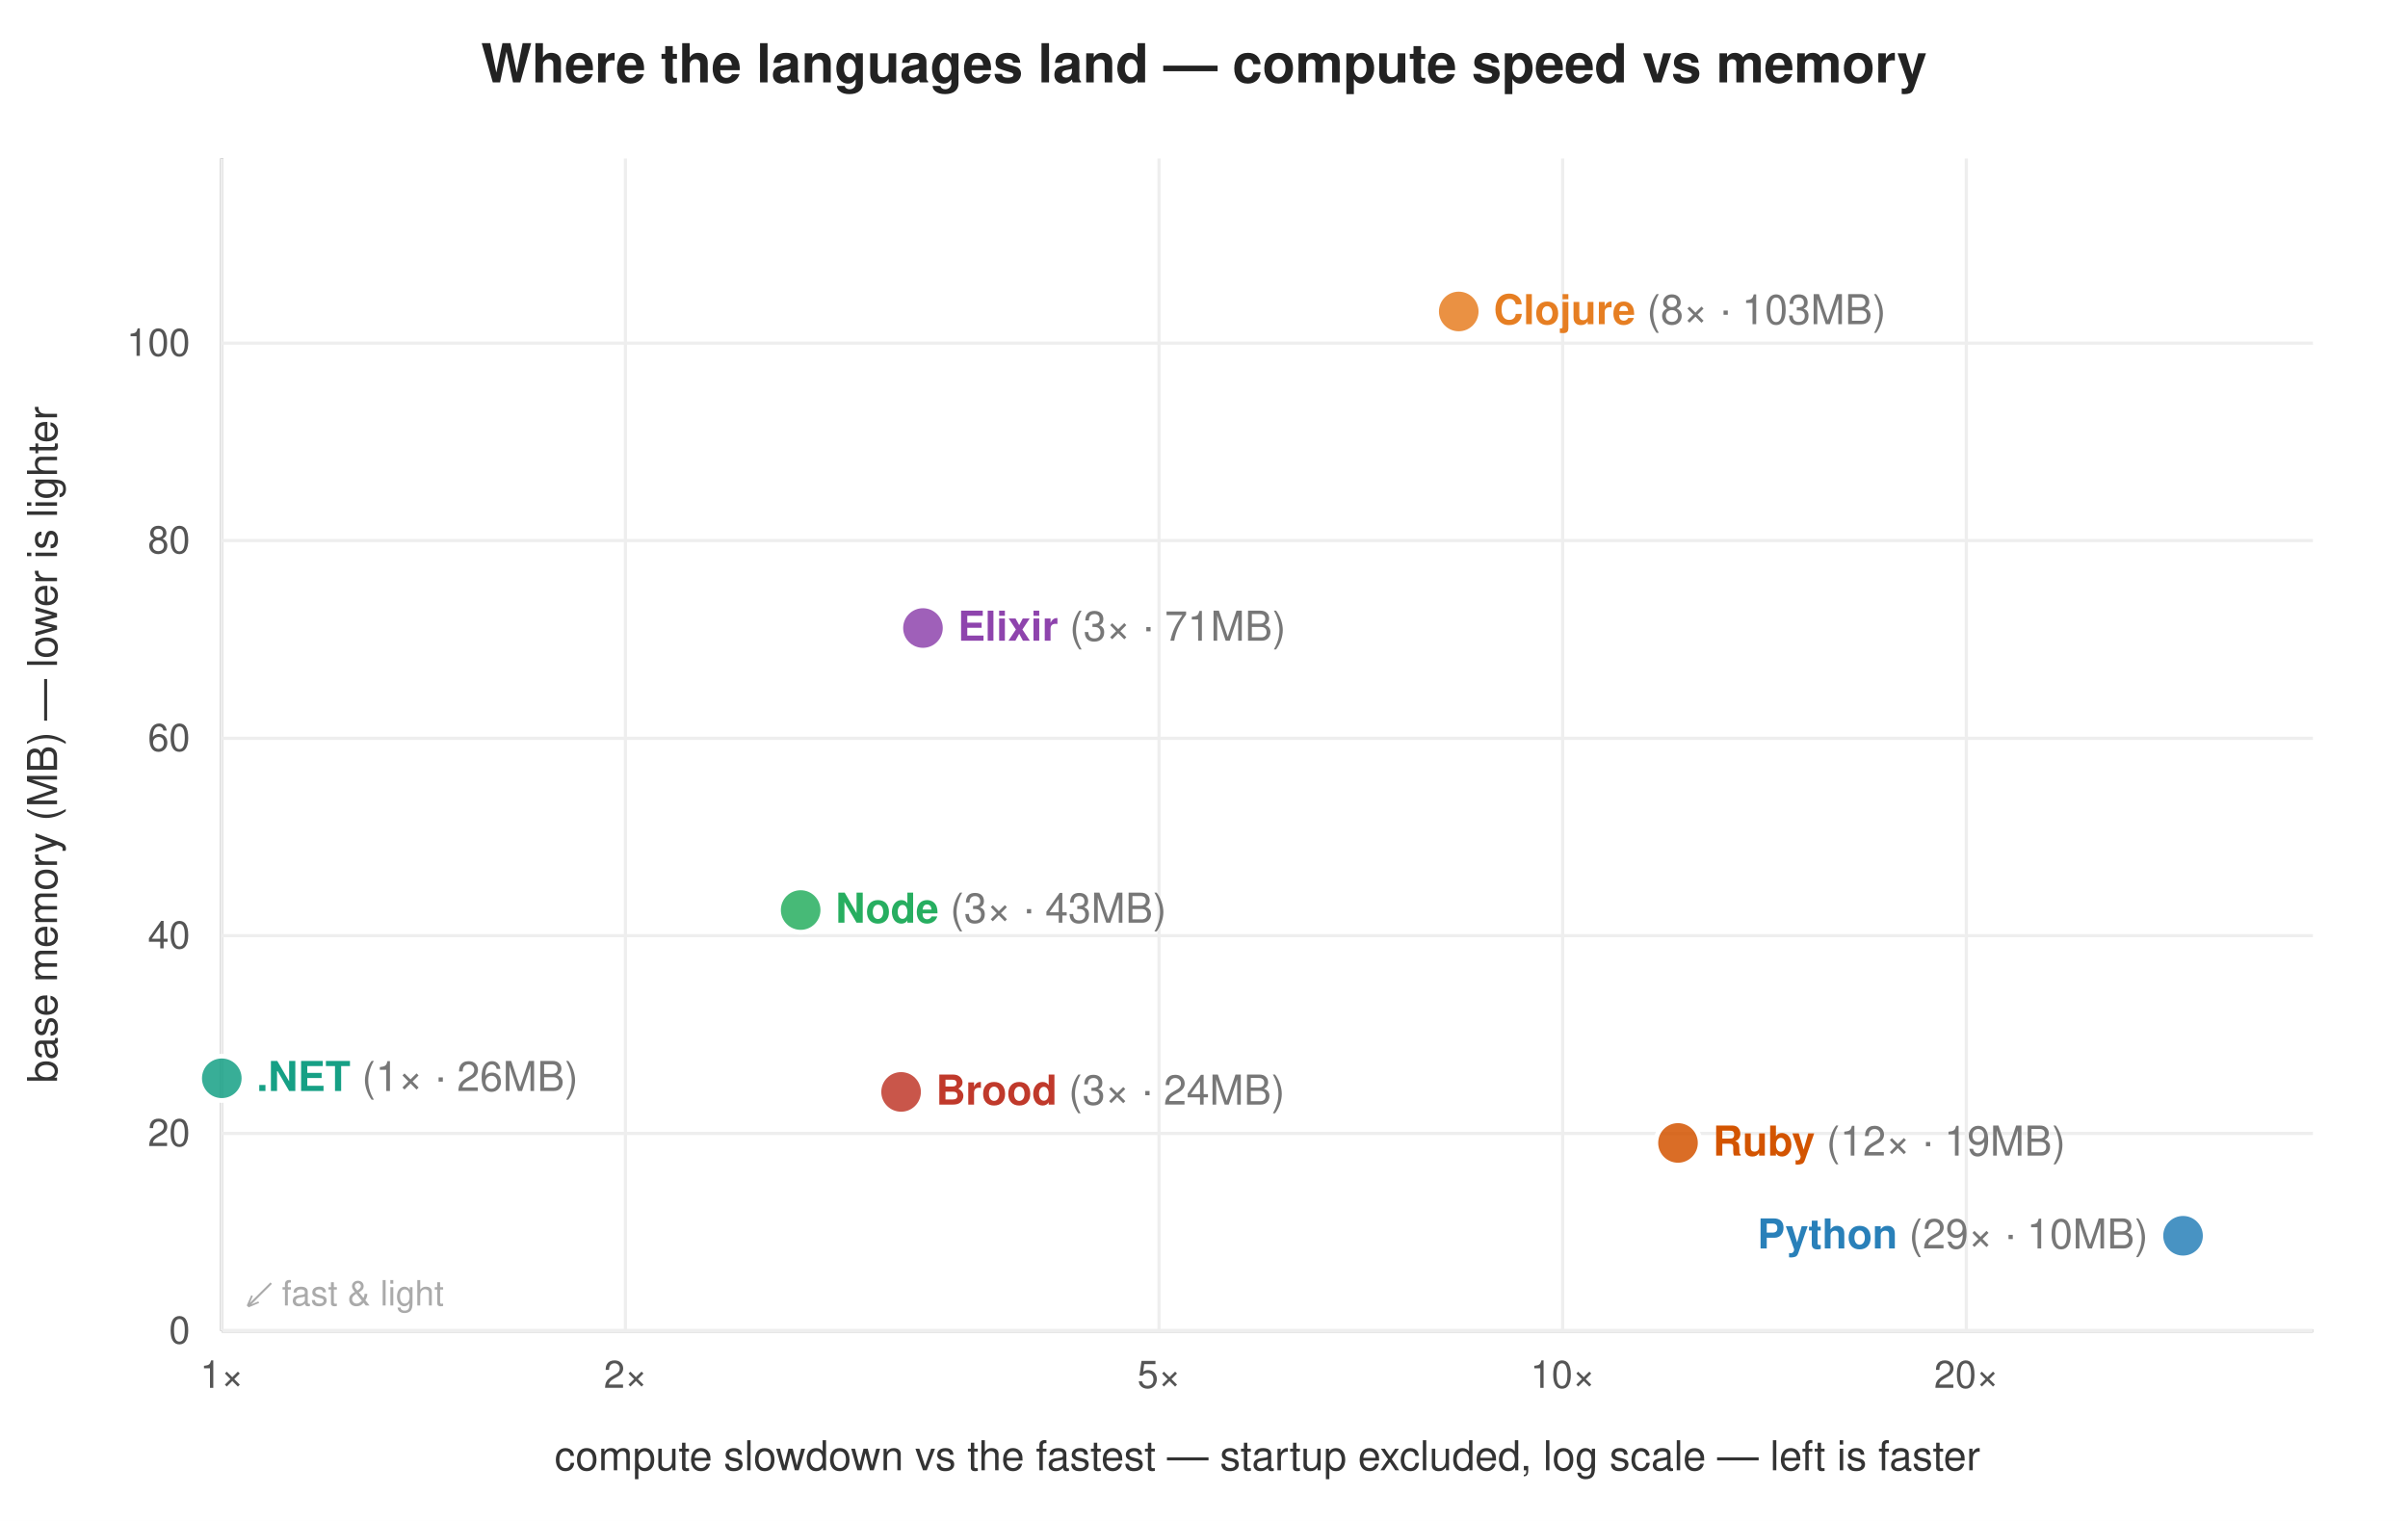
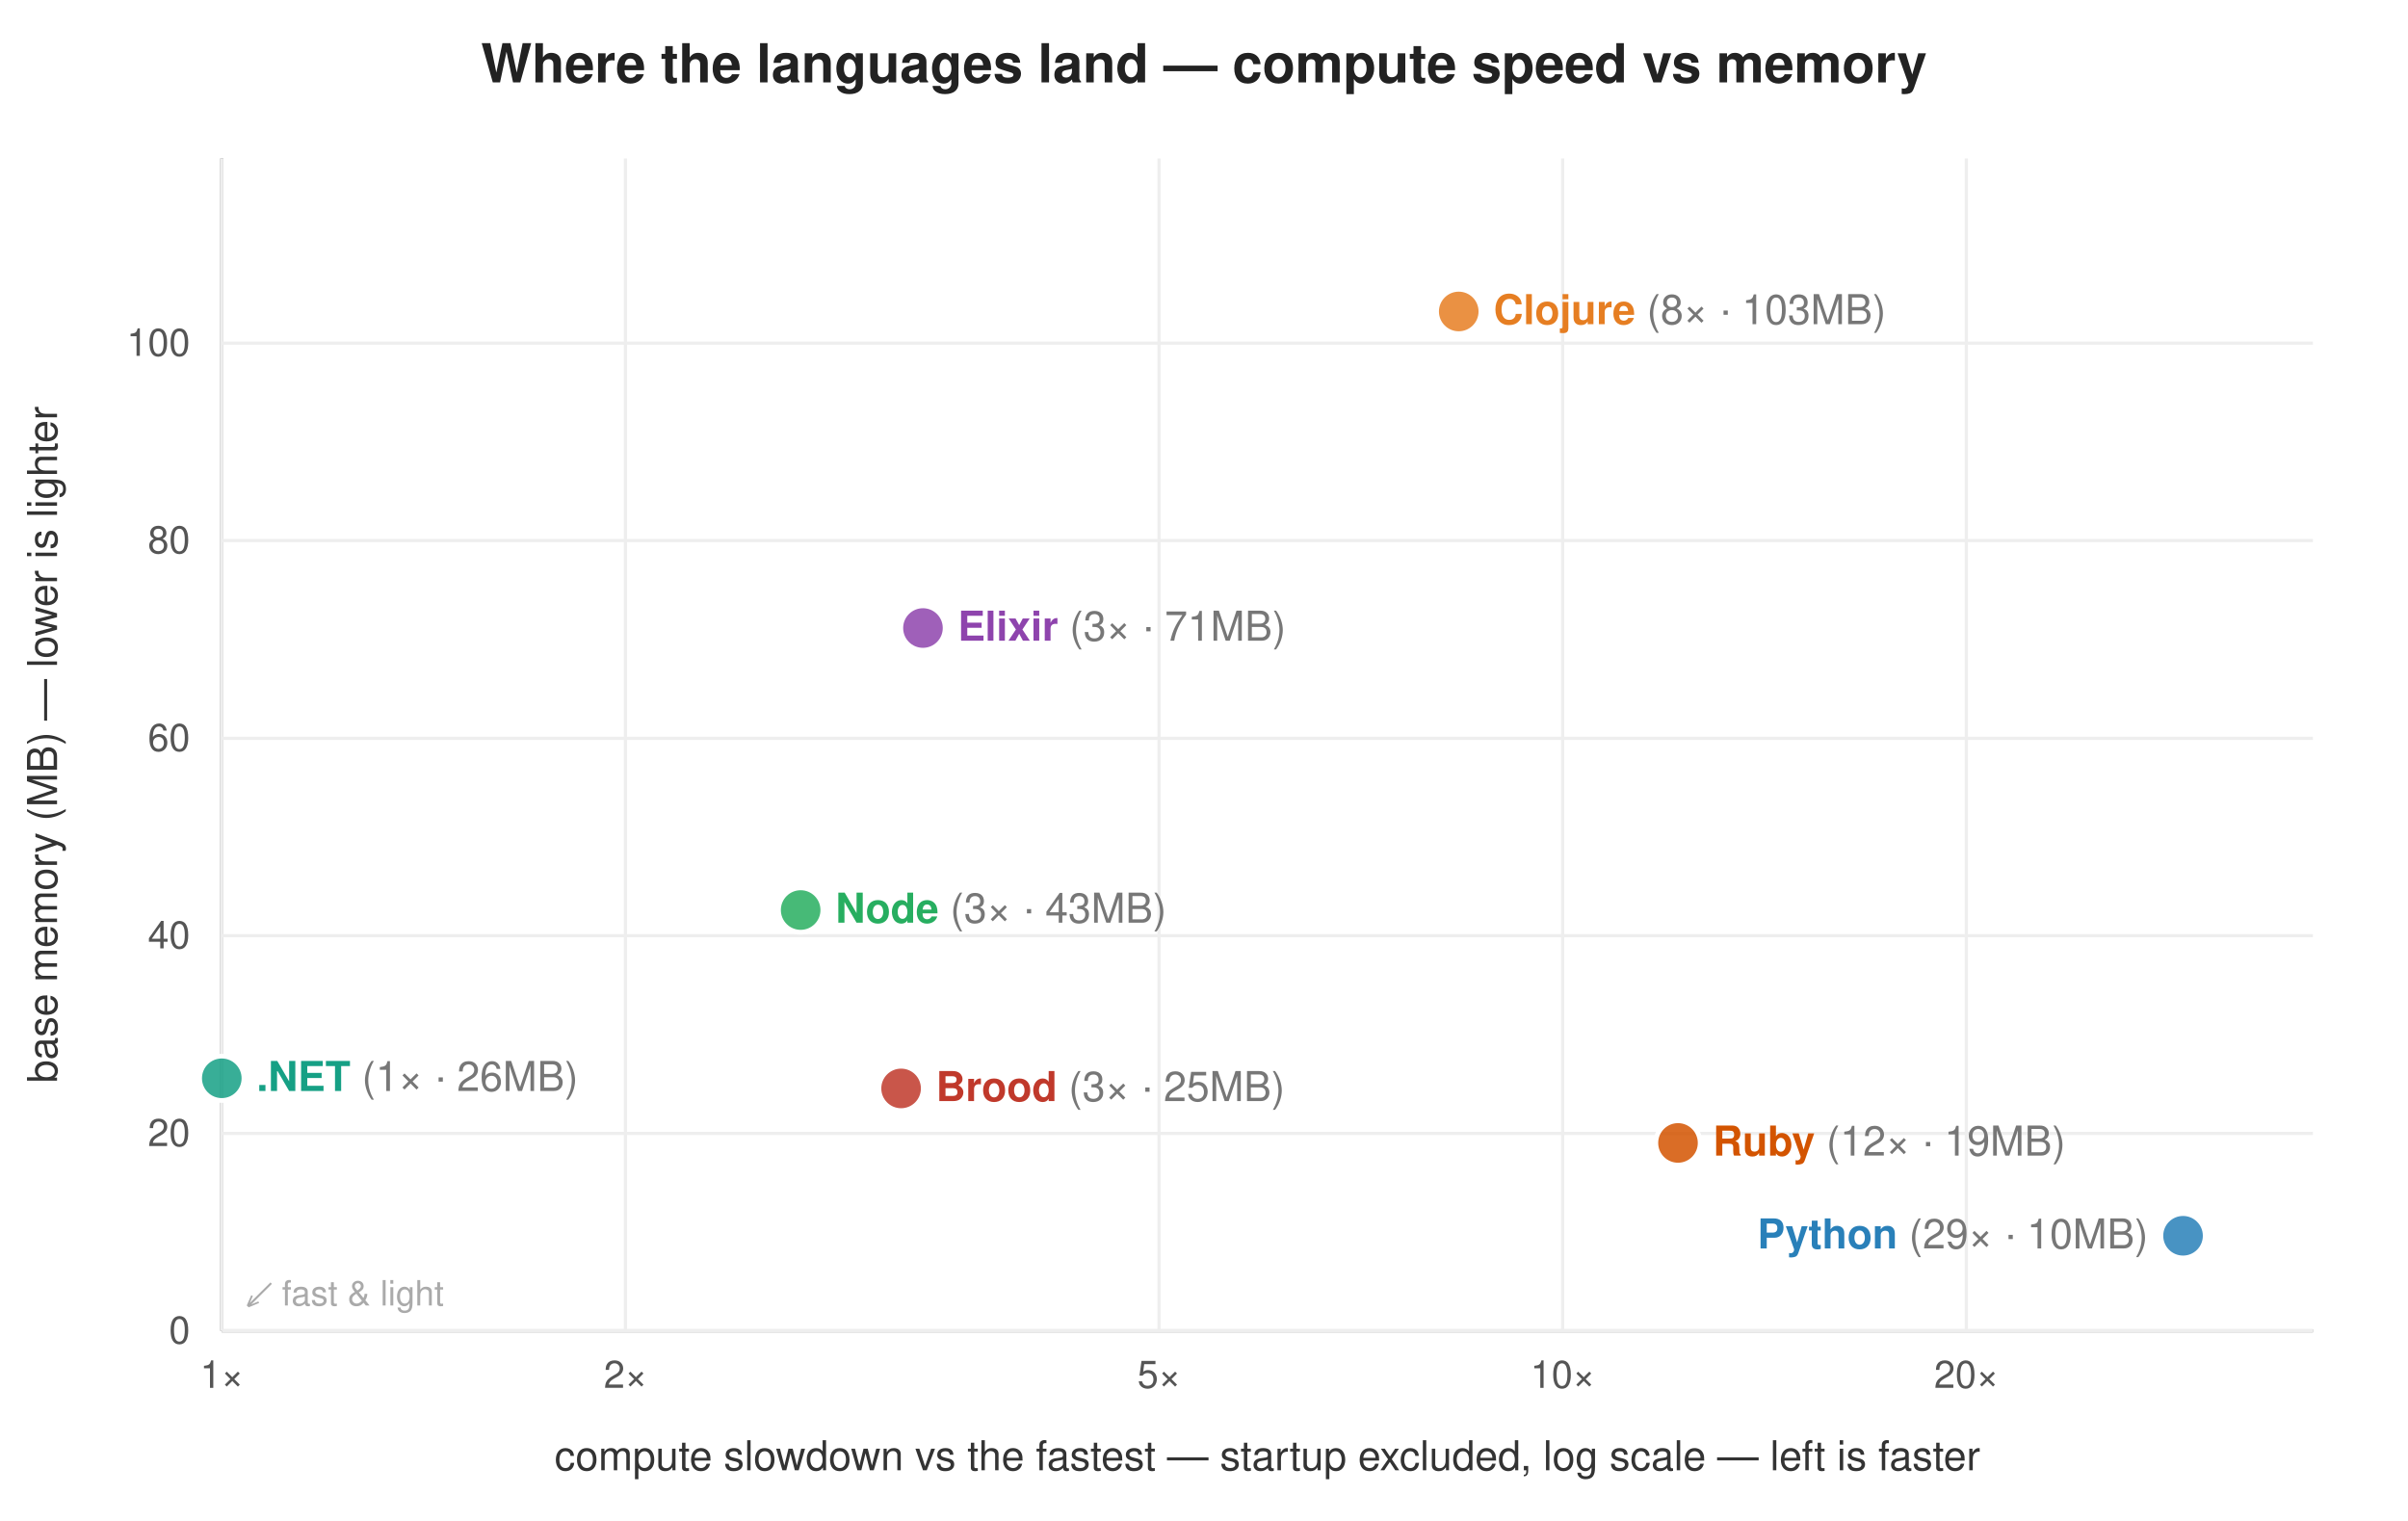
<svg xmlns="http://www.w3.org/2000/svg" width="760" height="480" viewBox="0 0 760 480" font-family="system-ui,Segoe UI,Helvetica,Arial,sans-serif">
  <rect width="760" height="480" fill="#ffffff" />
  <text x="380.0" y="26" text-anchor="middle" font-size="17" font-weight="700" fill="#222">Where the languages land — compute speed vs memory</text>
  <line x1="70" y1="420" x2="730" y2="420" stroke="#888" stroke-width="1" />
  <line x1="70" y1="50" x2="70" y2="420" stroke="#888" stroke-width="1" />
  <line x1="70.0" y1="50" x2="70.0" y2="420" stroke="#eee" stroke-width="1" />
  <text x="70.0" y="438" text-anchor="middle" font-size="12" fill="#555">1×</text>
  <line x1="197.4" y1="50" x2="197.4" y2="420" stroke="#eee" stroke-width="1" />
  <text x="197.4" y="438" text-anchor="middle" font-size="12" fill="#555">2×</text>
  <line x1="365.8" y1="50" x2="365.8" y2="420" stroke="#eee" stroke-width="1" />
  <text x="365.8" y="438" text-anchor="middle" font-size="12" fill="#555">5×</text>
  <line x1="493.2" y1="50" x2="493.2" y2="420" stroke="#eee" stroke-width="1" />
  <text x="493.2" y="438" text-anchor="middle" font-size="12" fill="#555">10×</text>
  <line x1="620.6" y1="50" x2="620.6" y2="420" stroke="#eee" stroke-width="1" />
  <text x="620.6" y="438" text-anchor="middle" font-size="12" fill="#555">20×</text>
  <line x1="70" y1="420.0" x2="730" y2="420.0" stroke="#eee" stroke-width="1" />
  <text x="60" y="424.0" text-anchor="end" font-size="12" fill="#555">0</text>
  <line x1="70" y1="357.7" x2="730" y2="357.7" stroke="#eee" stroke-width="1" />
  <text x="60" y="361.7" text-anchor="end" font-size="12" fill="#555">20</text>
  <line x1="70" y1="295.3" x2="730" y2="295.3" stroke="#eee" stroke-width="1" />
  <text x="60" y="299.3" text-anchor="end" font-size="12" fill="#555">40</text>
  <line x1="70" y1="233.0" x2="730" y2="233.0" stroke="#eee" stroke-width="1" />
  <text x="60" y="237.0" text-anchor="end" font-size="12" fill="#555">60</text>
  <line x1="70" y1="170.6" x2="730" y2="170.6" stroke="#eee" stroke-width="1" />
  <text x="60" y="174.6" text-anchor="end" font-size="12" fill="#555">80</text>
  <line x1="70" y1="108.3" x2="730" y2="108.3" stroke="#eee" stroke-width="1" />
  <text x="60" y="112.3" text-anchor="end" font-size="12" fill="#555">100</text>
  <text x="400.0" y="464" text-anchor="middle" font-size="13" fill="#333">compute slowdown vs the fastest — startup excluded, log scale — left is faster</text>
  <text x="18" y="235.0" text-anchor="middle" font-size="13" fill="#333" transform="rotate(-90 18 235.0)">base memory (MB) — lower is lighter</text>
  <text x="78" y="412" font-size="11" fill="#aaa">↙ fast &amp; light</text>
  <circle cx="689.0" cy="390.0" r="7" fill="#2980b9" fill-opacity="0.85" stroke="#fff" stroke-width="1.5" />
  <text x="678.0" y="394.0" text-anchor="end" font-size="13" font-weight="600" fill="#2980b9">Python <tspan font-weight="400" fill="#777">(29× · 10MB)</tspan>
  </text>
  <circle cx="529.6" cy="360.7" r="7" fill="#d35400" fill-opacity="0.85" stroke="#fff" stroke-width="1.5" />
  <text x="540.6" y="364.7" text-anchor="start" font-size="13" font-weight="600" fill="#d35400">Ruby <tspan font-weight="400" fill="#777">(12× · 19MB)</tspan>
  </text>
-   <circle cx="284.4" cy="344.6" r="7" fill="#c0392b" fill-opacity="0.85" stroke="#fff" stroke-width="1.5" />
-   <text x="295.4" y="348.6" text-anchor="start" font-size="13" font-weight="600" fill="#c0392b">Brood <tspan font-weight="400" fill="#777">(3× · 24MB)</tspan>
+   <circle cx="284.4" cy="343.5" r="7" fill="#c0392b" fill-opacity="0.85" stroke="#fff" stroke-width="1.5" />
+   <text x="295.4" y="347.5" text-anchor="start" font-size="13" font-weight="600" fill="#c0392b">Brood <tspan font-weight="400" fill="#777">(3× · 25MB)</tspan>
  </text>
  <circle cx="70.0" cy="340.3" r="7" fill="#16a085" fill-opacity="0.85" stroke="#fff" stroke-width="1.5" />
  <text x="81.0" y="344.3" text-anchor="start" font-size="13" font-weight="600" fill="#16a085">.NET <tspan font-weight="400" fill="#777">(1× · 26MB)</tspan>
  </text>
  <circle cx="252.7" cy="287.2" r="7" fill="#27ae60" fill-opacity="0.85" stroke="#fff" stroke-width="1.5" />
  <text x="263.7" y="291.2" text-anchor="start" font-size="13" font-weight="600" fill="#27ae60">Node <tspan font-weight="400" fill="#777">(3× · 43MB)</tspan>
  </text>
  <circle cx="291.3" cy="198.2" r="7" fill="#8e44ad" fill-opacity="0.85" stroke="#fff" stroke-width="1.5" />
  <text x="302.3" y="202.2" text-anchor="start" font-size="13" font-weight="600" fill="#8e44ad">Elixir <tspan font-weight="400" fill="#777">(3× · 71MB)</tspan>
  </text>
  <circle cx="460.4" cy="98.3" r="7" fill="#e67e22" fill-opacity="0.85" stroke="#fff" stroke-width="1.5" />
  <text x="471.4" y="102.3" text-anchor="start" font-size="13" font-weight="600" fill="#e67e22">Clojure <tspan font-weight="400" fill="#777">(8× · 103MB)</tspan>
  </text>
</svg>
